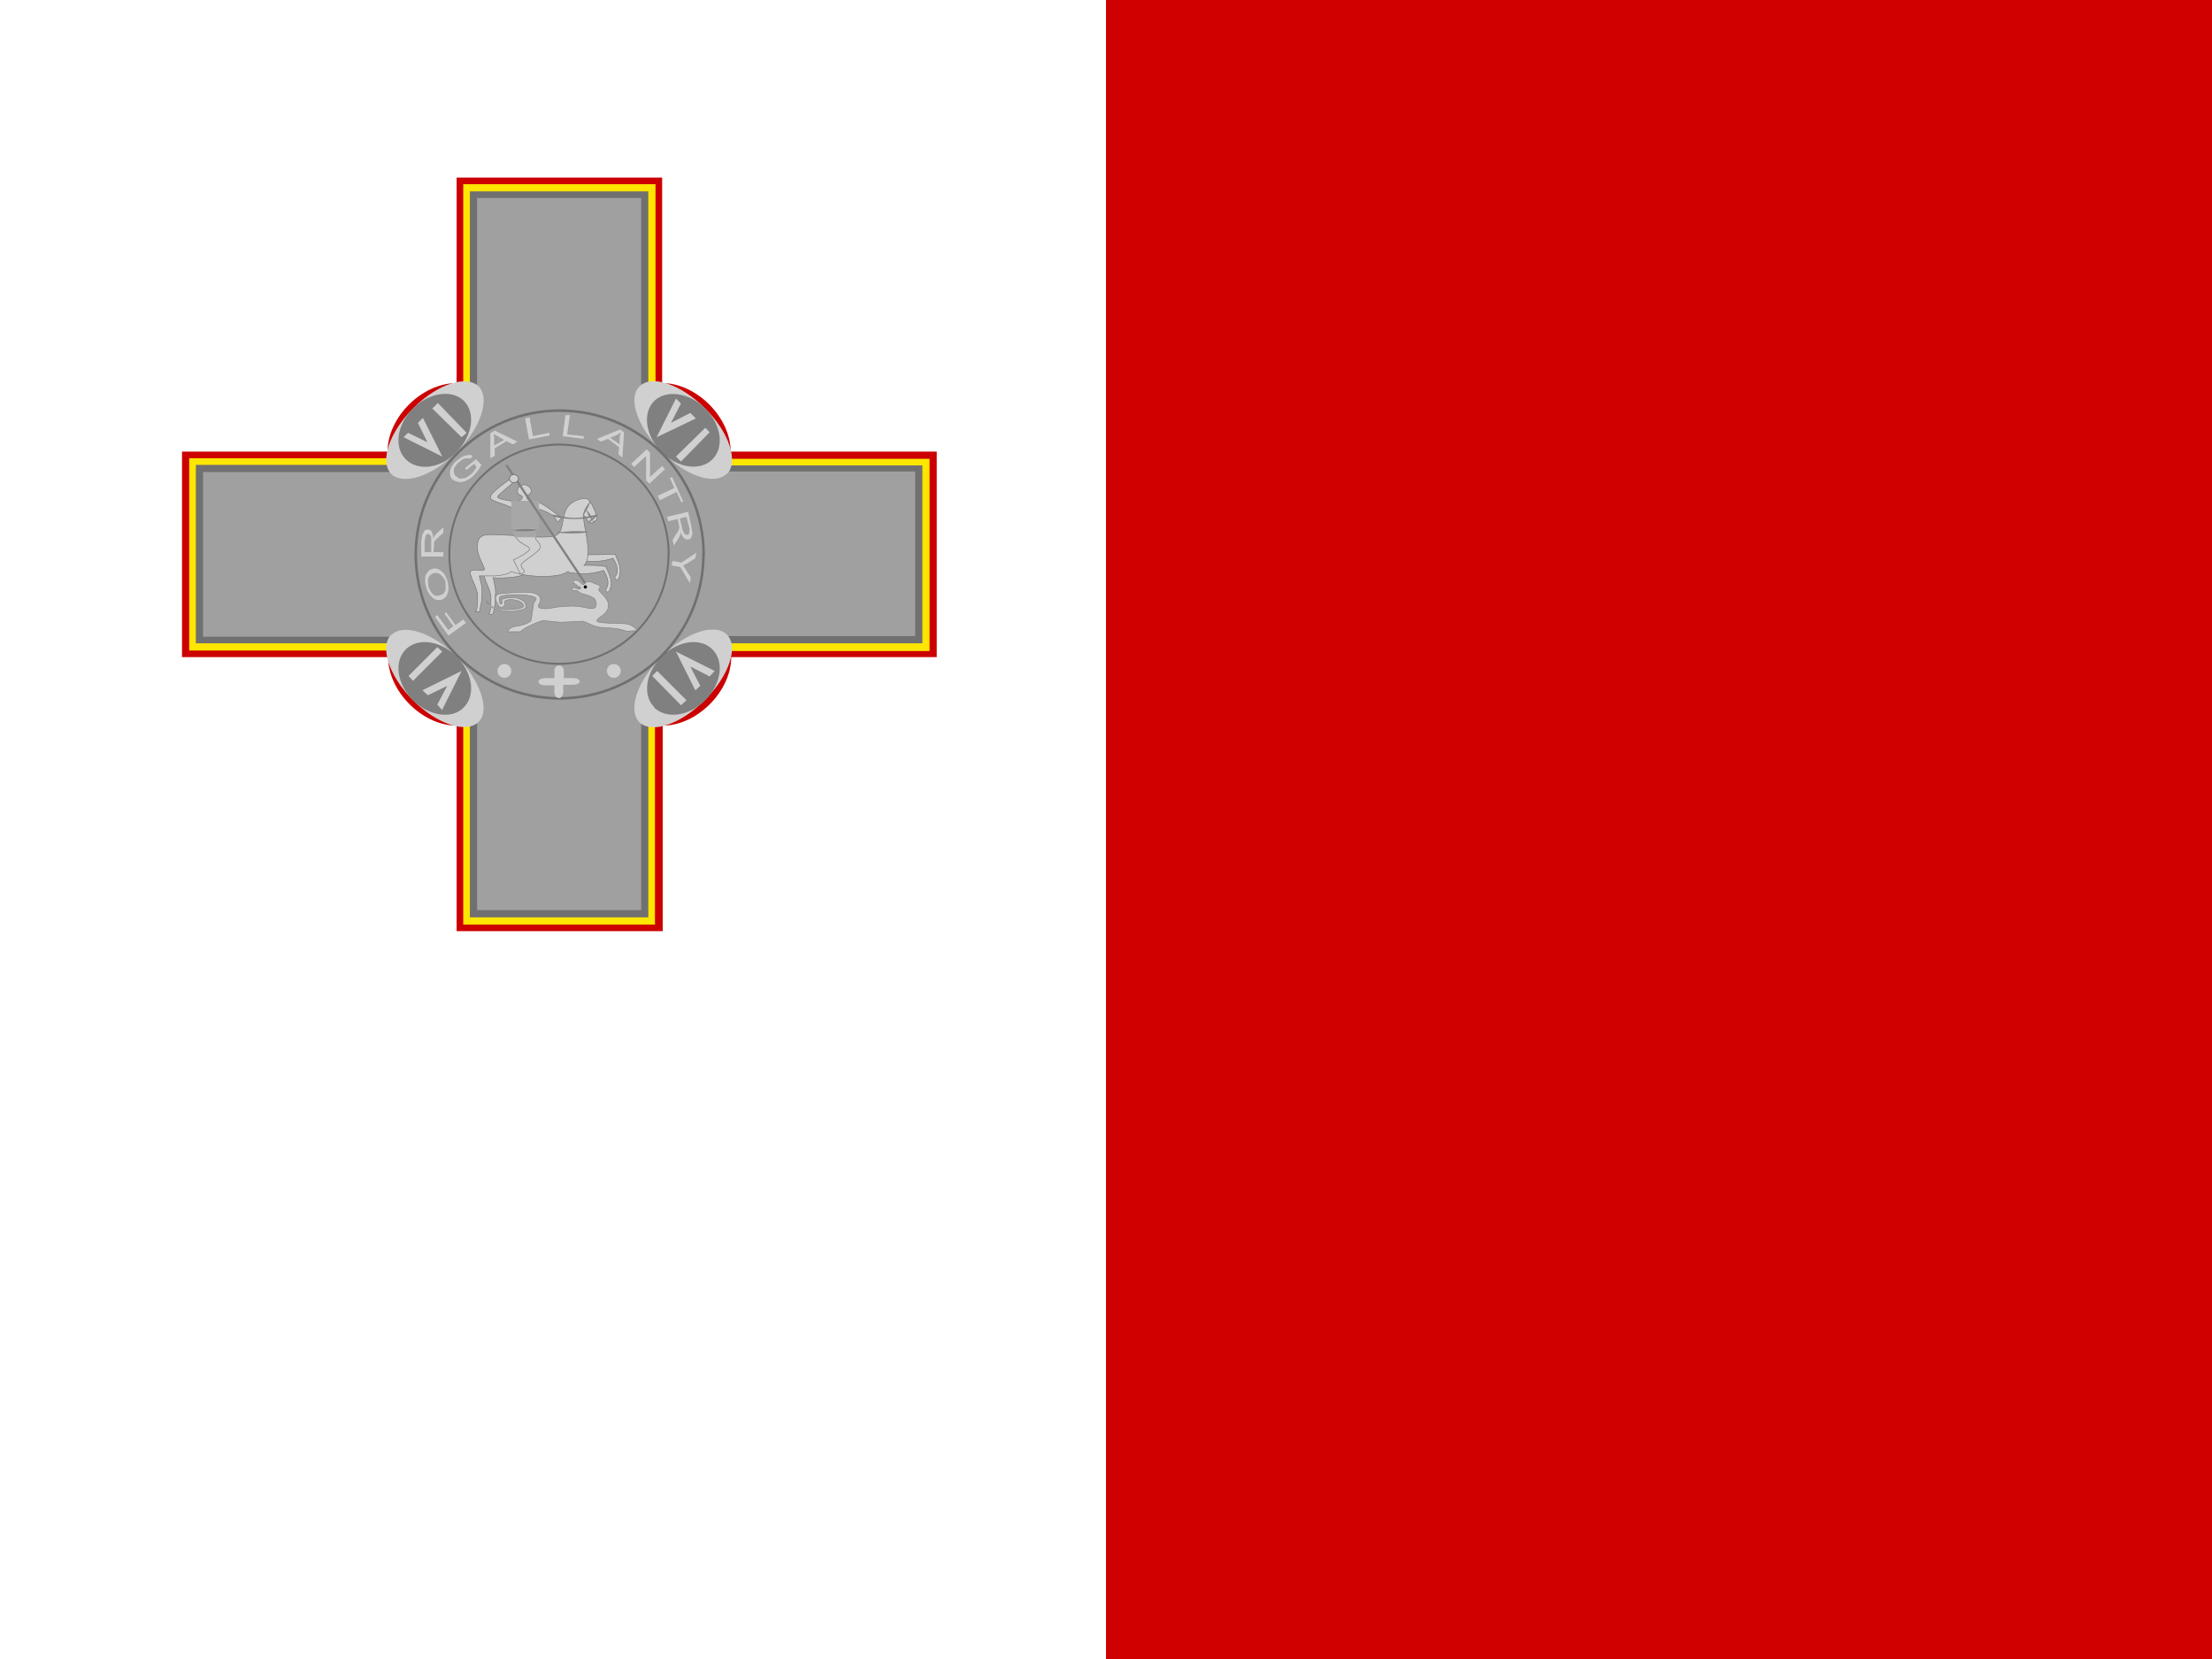
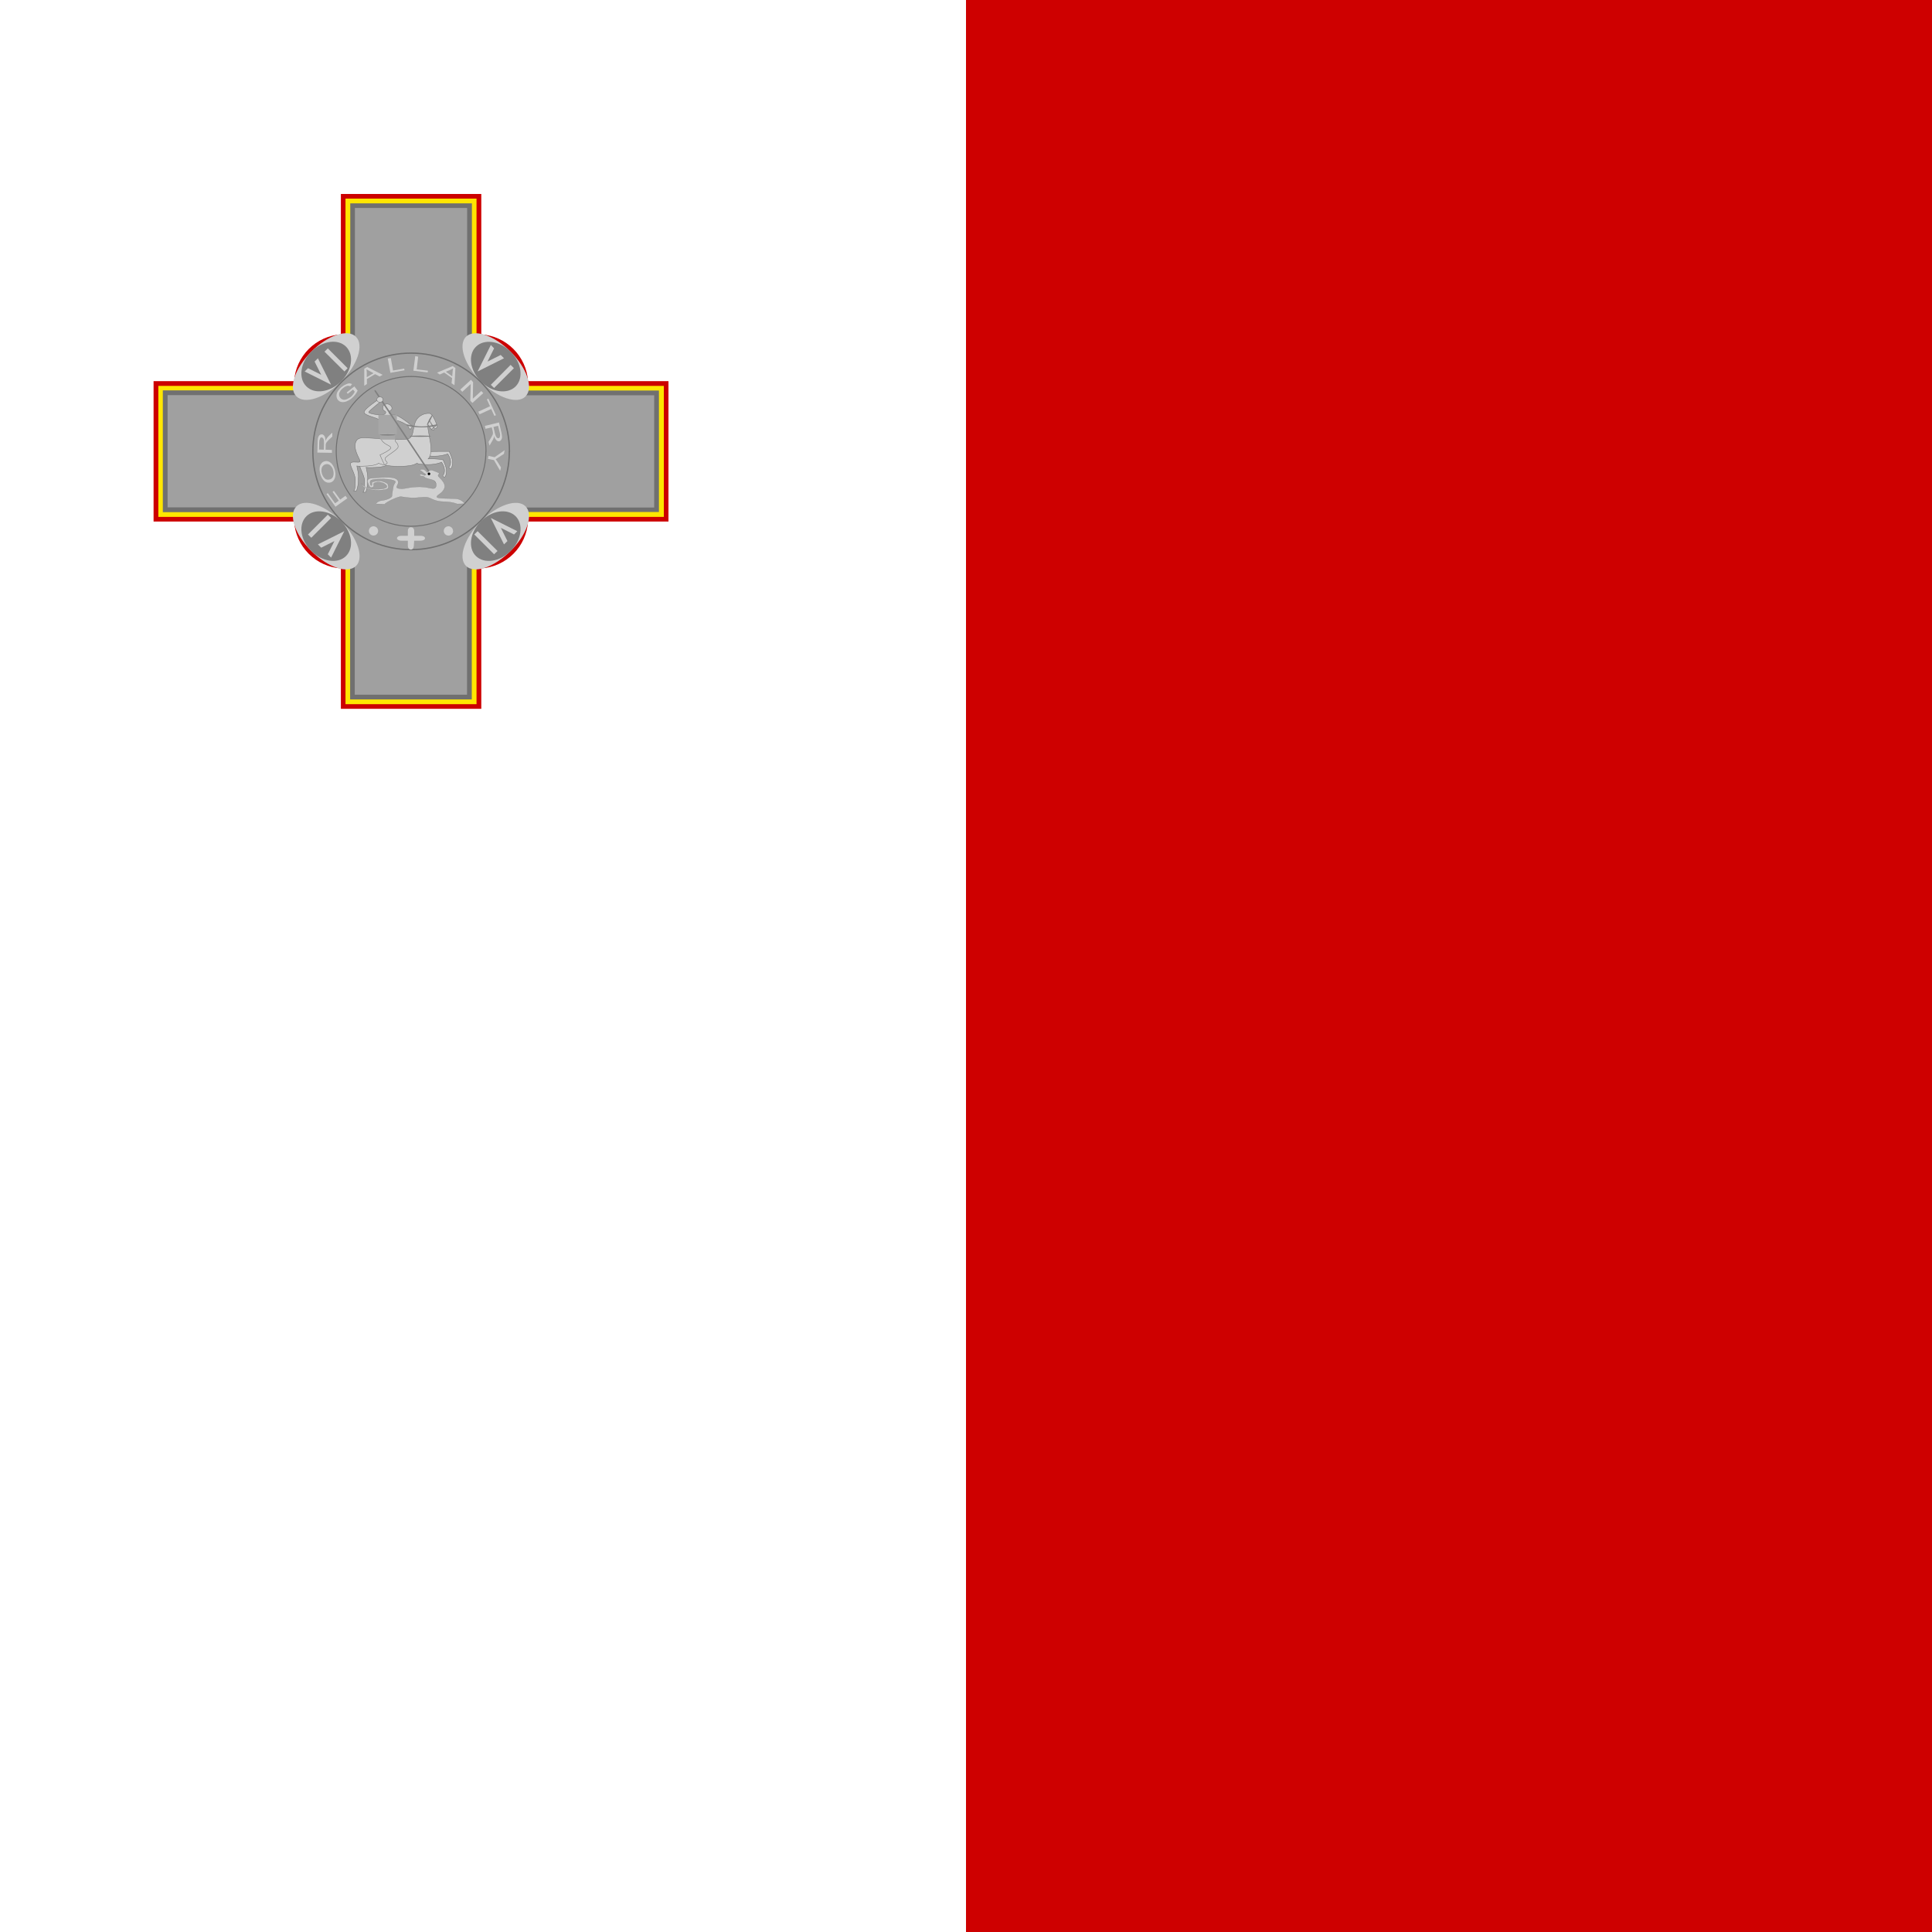
- <svg xmlns="http://www.w3.org/2000/svg" id="flag-icons-mt" viewBox="0 0 640 480">
-   <g fill-rule="evenodd" stroke-width="1pt">
-     <path fill="#ce0000" d="M320 0h320v480H320z" />
-     <path fill="#fff" d="M0 0h320v480H0z" />
-   </g>
-   <g transform="translate(-12.4 -30.8) scale(1.5986)">
-     <path fill="#f1eeee" fill-rule="evenodd" d="M104.8 108c0 .9-.9 1.5-2 1.5-1.2 0-2-.6-2-1.4 0-.8.8-1.5 2-1.5 1.1 0 2 .7 2 1.5z" />
-     <path fill="#c00" fill-rule="evenodd" d="M40.7 101v37.2H78c0 6.2 6.2 12.4 12.4 12.4v37.2h37.3v-37.2c6.2 0 12.4-6.2 12.4-12.4h37.2V101H140c0-6.2-6.2-12.4-12.4-12.4V51.4H90.4v37.2c-6.3 0-12.5 6.2-12.5 12.4H40.7z" />
-     <path fill="#ffe600" fill-rule="evenodd" d="M42 102.2V137h37.2c0 6.2 6.2 12.4 12.4 12.4v37.2h34.7v-37.1c6.2 0 12.4-6.2 12.4-12.4H176v-34.8h-37.2c0-6.2-6.2-12.4-12.4-12.4V52.6H91.6v37.2c-6.2 0-12.4 6.2-12.4 12.4H42z" />
-     <path fill="#707070" fill-rule="evenodd" d="M43.2 103.5v32.2h37.2c0 6.2 6.2 12.4 12.4 12.4v37.2h32.3v-37.2c6.2 0 12.4-6.2 12.4-12.4h37.2v-32.2h-37.2c0-6.2-6.2-12.4-12.4-12.4V53.9H92.8V91c-6.2 0-12.4 6.2-12.4 12.4H43.2z" />
-     <path fill="#a0a0a0" fill-rule="evenodd" d="M44.5 104.7v29.8h37.2c0 6.2 6.2 12.4 12.4 12.4V184h29.7v-37.2c6.2 0 12.4-6.2 12.4-12.4h37.2v-29.8h-37.2c0-6.2-6.2-12.4-12.4-12.4V55.1H94.1v37.2c-6.2 0-12.4 6.2-12.4 12.4H44.4z" />
-     <g fill-rule="evenodd">
-       <path fill="#d0d0d0" d="M94.4 89.2c2.1 2.2.4 7.5-4 11.9s-9.6 6-11.8 4c-2.2-2.3-.4-7.6 4-12s9.6-6 11.8-3.9z" />
-       <path fill="gray" d="M91.7 91.8c2.2 2.2 1.6 6.3-1.3 9.3s-7 3.5-9.2 1.3c-2.2-2.2-1.6-6.3 1.3-9.2s7-3.5 9.2-1.4z" />
-       <path fill="#d0d0d0" d="m80.8 98.4.8-.8 3.5 1.7-1.7-3.5.9-.9 3.5 7-7-3.5zm5.2-5.2 1-1 5.2 5.4-.9.8z" />
-     </g>
-     <g fill-rule="evenodd">
-       <path fill="#d0d0d0" d="M139.3 105c-2.2 2.2-7.5.4-11.8-4s-6.2-9.6-4-11.8c2.2-2.2 7.5-.4 11.9 4s6 9.6 4 11.8z" />
-       <path fill="gray" d="M136.7 102.4c-2.2 2.2-6.3 1.6-9.2-1.3s-3.5-7-1.4-9.2c2.2-2.2 6.4-1.6 9.3 1.3s3.5 7 1.3 9.2z" />
-       <path fill="#d0d0d0" d="m130.1 91.4.9.9-1.8 3.5 3.5-1.8 1 1-7.1 3.4 3.5-7zm5.3 5.3.8.8-5.2 5.3-.9-.9z" />
-     </g>
-     <g fill-rule="evenodd">
-       <path fill="#d0d0d0" d="M123.5 150c-2.2-2.2-.4-7.5 4-11.9s9.6-6.1 11.8-4c2.2 2.2.4 7.5-4 11.9s-9.6 6.1-11.8 4z" />
-       <path fill="gray" d="M126.2 147.3c-2.2-2.2-1.6-6.3 1.3-9.2s7-3.5 9.2-1.3c2.2 2.2 1.6 6.3-1.3 9.2s-7 3.5-9.3 1.3z" />
-       <path fill="#d0d0d0" d="m137.1 140.7-.9 1-3.5-1.8 1.8 3.5-.9.8-3.5-7 7 3.5zM132 146l-1 .9-5.2-5.3.9-.9z" />
-     </g>
-     <g fill-rule="evenodd">
-       <path fill="#d0d0d0" d="M78.6 134.2c2.2-2.2 7.5-.4 11.8 3.9s6.1 9.7 4 11.8c-2.2 2.2-7.5.5-11.9-3.9s-6-9.7-4-11.8z" />
-       <path fill="gray" d="M81.2 136.8c2.2-2.2 6.3-1.6 9.2 1.3s3.5 7 1.3 9.2c-2.1 2.2-6.3 1.6-9.2-1.3s-3.5-7-1.3-9.2z" />
-       <path fill="#d0d0d0" d="m87.8 147.8-.9-1 1.8-3.4-3.5 1.7-1-.9 7.1-3.5-3.5 7zm-5.3-5.3-.8-.9 5.2-5.2.9.8z" />
-     </g>
-     <path fill="none" stroke="#707070" stroke-width="1pt" d="M269.3 414.6c0 41-34.1 74.4-76.2 74.4S117 455.7 117 414.6s34.1-74.4 76.2-74.4 76.2 33.3 76.2 74.4z" transform="matrix(.34191 0 0 .35003 43 -25.5)" />
-     <path fill="none" stroke="#707070" stroke-width="1pt" d="M269.3 414.6c0 41-34.1 74.4-76.2 74.4S117 455.7 117 414.6s34.1-74.4 76.2-74.4 76.2 33.3 76.2 74.4z" transform="matrix(.2605 0 0 .26669 58.6 9)" />
-     <path fill="#d0d0d0" fill-rule="evenodd" d="M100.3 140.7a1.2 1.2 0 1 1-2.5 0 1.2 1.2 0 0 1 2.5 0zm19.8 0a1.2 1.2 0 1 1-2.5 0 1.2 1.2 0 0 1 2.5 0zm-12 0v1.3h-1.6c-1.7 0-1.7 1.3 0 1.3h1.6v1.2c0 1.4 1.5 1.5 1.6.1v-1.4h1.7c1.7 0 1.7-1.2 0-1.2h-1.6v-1.3c0-1.3-1.7-1.3-1.7 0z" />
-     <path fill="#d0d0d0" fill-rule="evenodd" stroke="#707070" stroke-width=".1" d="M102.8 122.3v.8s-.4.5-2.9.7c-2.5.2-2.9 0-2.9 0 .1.7.6 1.9.4 3.3.1 1.7-.4 3.2-.4 3.2 0 .1-.3.2-.8.1.4-.4.4-1.4.4-3 0-1.4-1.5-3.7-1.2-4.3.3-.6 7.4-.8 7.4-.8zm9.8-2.6 6.5-.1s1 2 .9 3c0 1-.4 2-.8 1.5-.5-.5.2-.4.3-1.5 0-1.2-.8-2.3-.8-2.3s-1.8.7-4.4.6c-2.6-.2-1.4-1.2-1.7-1.2z" />
-     <path fill="#d0d0d0" fill-rule="evenodd" stroke="#707070" stroke-width=".1" d="M113.4 121.6c2.4-.1 4 .2 4 .2s1 2 1 3c-.1 1-.4 2-.9 1.5-.4-.4.2-.3.3-1.5 0-1.1-.8-2.3-.8-2.3s-1.7.7-4.3.6c-2.6-.2-1.8-.3-2.1-.4-.3 0-.4.8-4.3.9-4 0-6-.9-6-.9s-.4.6-2.8.8h-3c.1.6.6 1.8.5 3.3 0 1.6-.5 3.2-.5 3.2h-.7c.4-.3.3-1.4.4-2.9 0-1.5-1.6-3.7-1.3-4.4.4-.6 2.2 0 2.5-.3.3-.4-1.6-2.7-1.2-4.8.3-2.1 2.4-1.5 4.9-1.5 2.5.1 8 .8 9.4 0 1.4-.7.8-3.4 2-5.1a4.1 4.1 0 0 1 3.3-1.5c.9 0 2 3 2 3.7l-.3.4h-.4v.3c-1 .1-1.1-.8-1.7-1.4-.2 1 .8 4.4.8 6.6 0 1.8-.7 2.6-.8 2.5z" />
-     <path fill="#d0d0d0" fill-rule="evenodd" stroke="#707070" stroke-width=".1" d="M105.5 118.4c0 .7-3.1 2.4-3.4 3-.2.7.8 1 .5 1.4-.3.4-.6.2-.7.3l-1.2-2.5s3-1.4 2.9-2c-.1-.6-2.2-1-2.6-2.4s-.2-4.3-.5-4.9c-.3-.6-4-1.2-4-2 0-1 3.8-3.4 4.2-3.8.4-.4.8.4.4.7-.4.4-3.3 2.7-3.3 3 0 .4 2.4.8 3.2.8.9 0 1.3-.4 1.3-.8 0-.3-.9-.3-.9-1s.5-1.2 1.3-1.2c.4 0 1.2.5 1.2 1.1s-.7.7-.8 1.1c-.1.5.8.8 1.6.8s3.6 2.1 4 2.5c.5.3.9.3.5.7-.4.4-.2.8-.6.4a1.5 1.5 0 0 1-.4-.7c0-.3-3-1.8-3.5-1.5-.4.4 0 4.8 0 5.2 0 .7.9.7.8 1.8z" />
-     <path fill="#a7a7a7" fill-rule="evenodd" d="M100.3 109.9h5v5.1h-5z" />
-     <rect width="30.6" height=".4" x="138.6" y="-25.7" fill="gray" fill-rule="evenodd" rx=".5" ry=".2" transform="matrix(.55442 .83223 -.88237 .47055 0 0)" />
-     <path fill="#d0d0d0" fill-rule="evenodd" stroke="#707070" stroke-width="1pt" d="M180.7 42.5a7 7 0 1 1-14.2 0 7 7 0 0 1 14.2 0z" transform="matrix(.11563 0 0 .10345 80.7 101.5)" />
-     <path fill="gray" fill-rule="evenodd" d="M115.9 112.5c0 .3-2 .7-4.1.7-2.2 0-4.1-.4-4.1-.7 0-.3 1.9.5 4 .5 2.3 0 4.2-.8 4.2-.5z" />
-     <path fill="#a7a7a7" fill-rule="evenodd" d="M100.7 115h4.1v1.5h-4z" />
-     <path fill="gray" fill-rule="evenodd" d="M114 111.4c-.4.8-.7 1.3-.8 1.2 0 0 .2-.8.6-1.5l.8-1.2c.1.1-.2.8-.6 1.5zm1 2-.8.5a3.2 3.2 0 0 1 .8-.9c.5-.4.9-.6.9-.5l-.8.8z" />
-     <path fill="gray" fill-rule="evenodd" d="m114.6 112.4.5 1.2-.8-1-.5-1.2.8 1zm-.4 3.2s-1.2.2-2.8.2-2.9-.1-2.9-.2l2.9-.2c1.6 0 2.8 0 2.8.2zm-9.4-.4c0 .1-.9.2-2 .2-1.2 0-2 0-2-.2 0 0 .8-.2 2-.2 1.1 0 2 .1 2 .2z" />
-     <path fill="#d0d0d0" fill-rule="evenodd" stroke="gray" stroke-width=".1" d="M95.8 128s.7 1.6 3.6 1.6c2.8 0 3.8-.5 2.7-1.3s-3.4-.6-3 .1c.2.8-.9 1-1.1.5-.3-.5-1.3-2.1.5-2.2 1.9-.1 5.8-.7 6.8.4s-1.1 2 .5 2.3c1.5.2 1.8-.3 4.5-.4 2.7-.2 3.8.5 4.7.4 1 0 .8-1.7 0-2-.7-.5-2.1-.6-2.5-1-.3-.5-1.3 0-1.2-.6 0-.5 1.4.3 1.4.1l.2-.2h-.3l.1-.2-.2.1.1-.2s-.3.2-.3 0h-.2c.2-.2.1-.2 0-.3h-.3v-.3c-.2 0-.2 0-.3.2v-.5c0-.1.2-.2.5-.2.7 0 1 .8 1.3.8.2 0 .5-.8 1.4-.5l1.5.6c.5.3-.3.6 0 1s2.1 1.7 1.6 3.2c-.5 1.4-2 1.6-2 2.2-.2.6 4.3.4 5.4.6a3 3 0 0 1 1.9 1.2l-2 .1s-1-.5-3.5-.6c-2.5 0-3.4-1-4.4-1.2l-4 .2-3-.3c-.6-.1-4.2 1.6-4.2 2h-2.4s.3-.9 1.7-1c1.3-.2 2.7-.8 2.6-1.2l.4-2.6c0-.6.6-1 .5-1.2-.1-.4-1.7-.7-3.2-.7-1.5 0-3.1.1-3.4.4-.2.4 0 1.5.3 1.3.3 0-.1-.8.2-.9a6.8 6.8 0 0 1 2-.3c.8 0 2.1.7 2.1 1 0 .1.4.8-.2 1.1a8.2 8.2 0 0 1-3.1.4 7.5 7.5 0 0 1-3-.8c-.4-.3-.7-1-.7-1.1z" />
-     <path fill-rule="evenodd" d="M114 125.5a.3.3 0 1 1-.6 0 .3.3 0 0 1 .6 0z" />
-     <path fill="#d0d0d0" d="m129.5 120.8 1.6.3 2.7-1.8-.2 1-1.4.9-.8.4.5.8.9 1.4-.2 1-1.7-2.9-1.6-.3.2-.8zm-2.7-11.8 3-1.4-.8-1.8.4-.2 2 4.4-.3.2-.9-1.9-3 1.5-.4-.8zm-4.8-5.8 2.8-2.6.6.6v4.4l2.2-2 .5.6-2.8 2.6-.6-.6v-4.4l-2.2 2-.5-.6zm-12.4-5 .5-3.8h.8l-.5 3.5 3 .3v.5l-3.8-.5zm-6.1.6-.7-3.8.8-.2.6 3.4 3-.6v.5l-3.7.7zm-11.3 5.5-.3-.3 2-1.6 1 1a5.7 5.7 0 0 1-.8 1.2 5.7 5.7 0 0 1-.9 1 5.2 5.2 0 0 1-1.4.8c-.5.1-1 .2-1.3 0a1.6 1.6 0 0 1-1-.5 1.7 1.7 0 0 1-.3-1c0-.4.1-.9.4-1.3.2-.4.6-.8 1-1.1a4.8 4.8 0 0 1 1.1-.7l.9-.2c.2 0 .5 0 .7.2l-.4.5a1.3 1.3 0 0 0-.6-.1l-.6.1a3.2 3.2 0 0 0-.7.5c-.3.2-.6.4-.7.7a2 2 0 0 0-.4.6v.5c0 .3.1.6.3.8l.7.5 1-.1a4.1 4.1 0 0 0 2.1-2l-.4-.6-1.4 1.1zm-.1 27.7-3.2 2.3-2.4-3.4.4-.3 2 2.7.9-.7-1.6-2.3.3-.2 1.7 2.3 1.4-1 .5.6zm-4.7-5c.5-.1.8-.4 1-.9v-1.5a2.6 2.6 0 0 0-.9-1.3c-.3-.3-.8-.4-1.2-.3a1.4 1.4 0 0 0-.8.5c-.1.2-.3.5-.3.8l.1 1.1c.2.6.4 1 .8 1.4.3.3.8.4 1.3.2zm.3.8a1.7 1.7 0 0 1-1.7-.4 3.7 3.7 0 0 1-1.1-1.8c-.2-.6-.2-1-.2-1.6s.2-.8.4-1.1a1.6 1.6 0 0 1 1-.7 1.6 1.6 0 0 1 1 .1c.4.2.7.4 1 .8a4.5 4.5 0 0 1 .8 3 2.3 2.3 0 0 1-.4 1.1c-.2.3-.5.5-.8.6zm.3-7.8h-4v-2.8l.2-1.2.4-.7a.8.8 0 0 1 .6-.2c.3 0 .5.1.7.4.1.3.3.7.3 1.3a2.5 2.5 0 0 1 .7-1.1l1.1-1v1l-.8.7-.6.6a1.7 1.7 0 0 0-.3.4 1.6 1.6 0 0 0 0 .4v.4l-.1 1H88v.8zm-2.2-.9v-1.7a4 4 0 0 0 0-.9 1 1 0 0 0-.2-.4.5.5 0 0 0-.3-.2c-.2 0-.4.1-.5.3l-.2 1v2h1.3zm10.7-16.9v-4.5l.8-.5 4.1 2-.8.5-1.2-.6-2.1 1.3v1.4l-.8.4zm.7-2.3 1.8-1-1-.6a8.3 8.3 0 0 1-.9-.5l.1.8v1.3zm18.6-1.2L120 97l.7.5-.3 4.6-.7-.6.1-1.3-2-1.5-1.3.5-.7-.5zm2.4-.2 1.7 1.2v-1.2a8.4 8.4 0 0 1 .2-1 3.7 3.7 0 0 1-.7.5l-1.2.5zm10.3 14.3 3.8-.9.6 2.7.2 1.2-.2.7a.8.8 0 0 1-.5.4c-.3 0-.6 0-.8-.2a2.8 2.8 0 0 1-.7-1.2 2.5 2.5 0 0 1 0 .5l-.4.8-.8 1.2-.2-1 .6-1 .4-.6a1.6 1.6 0 0 0 .2-.8 3.7 3.7 0 0 0-.1-.5l-.2-.9-1.7.4-.2-.8zm2.3.3.4 1.7c0 .3.2.6.3.8 0 .2.2.3.3.4l.4.1c.1 0 .3-.2.3-.4a2.1 2.1 0 0 0 0-1l-.5-1.9-1.2.3z" />
-   </g>
+ <svg xmlns="http://www.w3.org/2000/svg" width="512" height="512" viewBox="0 0 512 512" fill="none">
+   <path fill-rule="evenodd" clip-rule="evenodd" d="M256 0H512V512H256V0Z" fill="#CE0000" />
+   <path fill-rule="evenodd" clip-rule="evenodd" d="M0 0H256V512H0V0Z" fill="white" />
+   <path fill-rule="evenodd" clip-rule="evenodd" d="M104.793 108.107C104.793 108.912 103.883 109.577 102.763 109.577C101.607 109.577 100.697 108.877 100.697 108.107C100.697 107.302 101.607 106.637 102.728 106.637C103.848 106.637 104.828 107.302 104.828 108.107H104.793Z" fill="#F1EEEE" />
+   <path fill-rule="evenodd" clip-rule="evenodd" d="M40.699 101.002V138.21H77.945C78.157 141.43 79.53 144.463 81.809 146.748C84.087 149.033 87.117 150.414 90.336 150.636V187.844H127.547V150.636C130.766 150.414 133.796 149.033 136.074 146.748C138.353 144.463 139.726 141.43 139.938 138.21H177.149V101.002H139.938C139.718 97.788 138.341 94.763 136.063 92.485C133.786 90.208 130.76 88.831 127.547 88.611V51.402H90.336V88.611C87.123 88.831 84.097 90.208 81.82 92.485C79.542 94.763 78.165 97.788 77.945 101.002H40.699Z" fill="#CC0000" />
+   <path fill-rule="evenodd" clip-rule="evenodd" d="M41.959 102.261V136.984H79.169C79.39 140.198 80.766 143.223 83.044 145.501C85.322 147.778 88.347 149.155 91.561 149.375V186.618H126.286V149.375C129.506 149.163 132.54 147.79 134.825 145.511C137.11 143.233 138.491 140.203 138.713 136.984H175.923V102.261H138.713C138.499 99.036 137.121 95.998 134.836 93.712C132.55 91.426 129.512 90.049 126.286 89.835V52.627H91.561V89.835C88.348 90.065 85.327 91.45 83.055 93.734C80.784 96.018 79.416 99.047 79.204 102.261H41.959Z" fill="#FFE600" />
+   <path fill-rule="evenodd" clip-rule="evenodd" d="M43.15 103.486V135.724H80.361C80.574 138.949 81.952 141.987 84.238 144.273C86.524 146.559 89.562 147.936 92.787 148.15V185.358H125.027V148.115C128.246 147.893 131.276 146.512 133.555 144.227C135.833 141.942 137.206 138.909 137.419 135.689H174.629V103.486H137.419C137.207 100.272 135.839 97.243 133.568 94.959C131.297 92.675 128.275 91.29 125.062 91.06V53.887H92.823V91.06C89.603 91.272 86.569 92.645 84.284 94.924C81.999 97.202 80.617 100.232 80.396 103.451H43.15V103.486Z" fill="#707070" />
+   <path fill-rule="evenodd" clip-rule="evenodd" d="M44.41 104.713V134.465H81.621C81.833 137.685 83.206 140.718 85.484 143.003C87.763 145.288 90.793 146.669 94.012 146.891V184.099H123.766V146.891C126.986 146.679 130.02 145.306 132.305 143.027C134.59 140.749 135.972 137.719 136.193 134.5H173.369V104.748H136.193C135.981 101.528 134.608 98.494 132.329 96.209C130.051 93.924 127.021 92.543 123.801 92.322V55.113H94.047V92.322C90.827 92.534 87.794 93.907 85.509 96.185C83.224 98.464 81.842 101.493 81.621 104.713H44.41Z" fill="#A0A0A0" />
+   <path fill-rule="evenodd" clip-rule="evenodd" d="M94.327 89.241C96.532 91.446 94.747 96.732 90.406 101.107C86.066 105.482 80.745 107.233 78.54 105.027C76.369 102.857 78.154 97.572 82.495 93.196C86.836 88.821 92.156 87.071 94.327 89.241V89.241Z" fill="#D0D0D0" />
+   <path fill-rule="evenodd" clip-rule="evenodd" d="M91.701 91.867C93.906 94.072 93.311 98.167 90.406 101.073C87.5 103.978 83.37 104.573 81.199 102.403C78.994 100.233 79.589 96.102 82.495 93.197C85.4 90.292 89.531 89.697 91.701 91.867V91.867Z" fill="#808080" />
+   <path fill-rule="evenodd" clip-rule="evenodd" d="M80.744 98.448L81.619 97.573L85.12 99.323L83.37 95.823L84.245 94.948L87.745 101.948L80.744 98.448ZM85.995 93.197L86.87 92.322L92.121 97.573L91.281 98.448L85.995 93.197Z" fill="#D0D0D0" />
+   <path fill-rule="evenodd" clip-rule="evenodd" d="M139.274 105.062C137.104 107.232 131.783 105.447 127.442 101.107C123.102 96.766 121.317 91.446 123.487 89.241C125.692 87.07 130.978 88.856 135.319 93.196C139.659 97.536 141.444 102.857 139.274 105.027V105.062Z" fill="#D0D0D0" />
+   <path fill-rule="evenodd" clip-rule="evenodd" d="M136.65 102.402C134.479 104.572 130.349 104.012 127.443 101.107C124.538 98.202 123.943 94.071 126.113 91.901C128.283 89.731 132.414 90.291 135.319 93.196C138.225 96.101 138.82 100.197 136.65 102.402Z" fill="#808080" />
+   <path fill-rule="evenodd" clip-rule="evenodd" d="M130.067 91.41L130.942 92.32L129.192 95.82L132.692 94.07L133.567 94.945L126.566 98.446L130.067 91.445V91.41ZM135.318 96.696L136.193 97.571L130.942 102.821L130.067 101.981L135.318 96.696Z" fill="#D0D0D0" />
+   <path fill-rule="evenodd" clip-rule="evenodd" d="M123.487 149.97C121.317 147.8 123.102 142.48 127.442 138.139C131.783 133.799 137.104 132.014 139.274 134.184C141.444 136.354 139.694 141.675 135.319 146.015C130.943 150.355 125.692 152.141 123.487 149.97Z" fill="#D0D0D0" />
+   <path fill-rule="evenodd" clip-rule="evenodd" d="M126.113 147.346C123.943 145.176 124.538 141.046 127.443 138.14C130.349 135.235 134.444 134.64 136.65 136.81C138.82 139.015 138.225 143.111 135.319 146.016C132.414 148.921 128.318 149.516 126.113 147.346Z" fill="#808080" />
+   <path fill-rule="evenodd" clip-rule="evenodd" d="M137.103 140.764L136.228 141.639L132.727 139.889L134.478 143.389L133.568 144.264L130.067 137.264L137.068 140.764H137.103ZM131.852 146.014L130.942 146.889L125.691 141.639L126.567 140.764L131.852 146.014Z" fill="#D0D0D0" />
+   <path fill-rule="evenodd" clip-rule="evenodd" d="M78.574 134.184C80.745 132.014 86.03 133.764 90.406 138.14C94.782 142.515 96.532 147.801 94.362 149.971C92.156 152.141 86.871 150.391 82.495 146.015C78.119 141.64 76.369 136.355 78.574 134.184Z" fill="#D0D0D0" />
+   <path fill-rule="evenodd" clip-rule="evenodd" d="M81.199 136.81C83.37 134.64 87.5 135.235 90.406 138.14C93.311 141.046 93.906 145.141 91.701 147.346C89.531 149.516 85.4 148.921 82.495 146.016C79.589 143.111 78.994 139.015 81.199 136.81V136.81Z" fill="#808080" />
+   <path fill-rule="evenodd" clip-rule="evenodd" d="M87.745 147.767L86.87 146.892L88.62 143.391L85.12 145.141L84.245 144.266L91.246 140.766L87.745 147.767ZM82.494 142.516L81.619 141.641L86.87 136.391L87.745 137.266L82.494 142.516Z" fill="#D0D0D0" />
+   <path d="M134.981 119.622C134.981 133.974 123.322 145.665 108.927 145.665C94.533 145.665 82.908 134.009 82.908 119.622C82.908 105.236 94.567 93.58 108.962 93.58C123.356 93.58 135.015 105.236 135.015 119.622H134.981Z" stroke="#707070" stroke-width="0.346" />
+   <path d="M128.776 119.617C128.776 130.551 119.893 139.459 108.926 139.459C97.959 139.459 89.102 130.578 89.102 119.617C89.102 108.656 97.985 99.775 108.952 99.775C119.919 99.775 128.802 108.656 128.802 119.617H128.776Z" stroke="#707070" stroke-width="0.264" />
+   <path fill-rule="evenodd" clip-rule="evenodd" d="M100.208 140.696C100.208 141.021 100.079 141.332 99.849 141.562C99.62 141.792 99.308 141.921 98.983 141.921C98.658 141.921 98.346 141.792 98.117 141.562C97.887 141.332 97.758 141.021 97.758 140.696C97.758 140.371 97.887 140.059 98.117 139.83C98.346 139.6 98.658 139.471 98.983 139.471C99.308 139.471 99.62 139.6 99.849 139.83C100.079 140.059 100.208 140.371 100.208 140.696ZM120.091 140.696C120.091 141.025 119.96 141.341 119.727 141.574C119.494 141.808 119.178 141.938 118.848 141.938C118.519 141.938 118.203 141.808 117.97 141.574C117.737 141.341 117.606 141.025 117.606 140.696C117.606 140.371 117.735 140.059 117.964 139.83C118.194 139.6 118.506 139.471 118.831 139.471C119.156 139.471 119.467 139.6 119.697 139.83C119.927 140.059 120.056 140.371 120.056 140.696H120.091ZM108.084 140.696V141.991H106.439C104.794 141.991 104.794 143.286 106.439 143.286H108.084V144.581C108.084 145.911 109.554 146.086 109.66 144.686L109.765 143.286H111.41C113.055 143.286 113.055 141.991 111.41 141.991H109.765V140.696C109.765 139.401 108.084 139.401 108.084 140.696Z" fill="#D0D0D0" />
+   <path fill-rule="evenodd" clip-rule="evenodd" d="M102.759 122.381V123.105C102.759 123.105 102.377 123.674 99.891 123.85C97.405 124.026 97.024 123.85 97.024 123.85C97.093 124.481 97.567 125.702 97.428 127.15C97.532 128.826 96.966 130.357 96.966 130.357C97.024 130.44 96.735 130.492 96.203 130.44C96.619 130.078 96.561 129.012 96.619 127.512C96.665 126.002 95.046 123.736 95.382 123.115C95.717 122.495 102.759 122.381 102.759 122.381V122.381Z" fill="#D0D0D0" stroke="#707070" stroke-width="0.109" />
+   <path fill-rule="evenodd" clip-rule="evenodd" d="M112.568 119.718C114.985 119.604 119.032 119.625 119.032 119.625C119.032 119.625 119.991 121.538 119.945 122.594C119.899 123.649 119.575 124.559 119.136 124.104C118.696 123.649 119.332 123.742 119.413 122.594C119.494 121.456 118.65 120.276 118.65 120.276C118.65 120.276 116.916 121.032 114.314 120.876C111.712 120.721 112.869 119.759 112.58 119.718H112.568Z" fill="#D0D0D0" stroke="#707070" stroke-width="0.109" />
+   <path fill-rule="evenodd" clip-rule="evenodd" d="M113.414 121.612C115.831 121.488 117.415 121.861 117.415 121.861C117.415 121.861 118.363 123.774 118.329 124.83C118.294 125.885 117.959 126.795 117.508 126.34C117.057 125.885 117.716 125.978 117.797 124.83C117.878 123.692 117.022 122.502 117.022 122.502C117.022 122.502 115.288 123.257 112.697 123.112C110.096 122.957 110.836 122.802 110.547 122.761C110.258 122.719 110.177 123.485 106.245 123.588C102.314 123.692 100.302 122.761 100.302 122.761C100.302 122.761 99.909 123.319 97.434 123.485C94.96 123.65 94.567 123.485 94.567 123.485C94.625 124.126 95.11 125.347 94.972 126.795C95.064 128.471 94.509 130.002 94.509 130.002C94.567 130.085 94.266 130.137 93.746 130.085C94.151 129.723 94.104 128.658 94.151 127.157C94.197 125.647 92.59 123.371 92.925 122.75C93.26 122.13 95.041 122.709 95.388 122.378C95.723 122.057 93.792 119.76 94.151 117.619C94.521 115.467 96.556 116.067 99.076 116.15C101.586 116.222 107.147 116.874 108.5 116.15C109.841 115.426 109.252 112.736 110.535 111.018C110.894 110.541 111.385 110.154 111.961 109.897C112.536 109.639 113.176 109.52 113.819 109.549C114.628 109.549 115.866 112.488 115.866 113.212L115.461 113.584H115.045V113.946C114.12 114.05 113.981 113.15 113.414 112.488C113.16 113.522 114.224 116.884 114.224 119.078C114.224 120.919 113.461 121.726 113.414 121.592V121.612Z" fill="#D0D0D0" stroke="#707070" stroke-width="0.109" />
+   <path fill-rule="evenodd" clip-rule="evenodd" d="M105.507 118.415C105.554 119.139 102.351 120.784 102.085 121.436C101.819 122.088 102.894 122.439 102.57 122.812C102.235 123.184 101.969 123.039 101.9 123.112C101.83 123.184 100.697 120.567 100.697 120.567C100.697 120.567 103.703 119.222 103.588 118.632C103.472 118.042 101.368 117.701 100.975 116.222C100.593 114.753 100.813 111.908 100.501 111.308C100.188 110.718 96.488 110.149 96.488 109.249C96.488 108.349 100.304 105.887 100.697 105.524C101.102 105.152 101.507 105.887 101.102 106.249C100.697 106.621 97.725 108.887 97.725 109.249C97.725 109.621 100.188 109.983 101.009 109.983C101.819 109.983 102.235 109.621 102.235 109.259C102.235 108.938 101.426 108.887 101.426 108.152C101.426 107.418 101.83 107.056 102.651 107.056C103.056 107.056 103.842 107.521 103.877 108.152C103.912 108.773 103.148 108.835 103.056 109.249C102.963 109.663 103.865 109.983 104.698 109.983C105.507 109.983 108.317 112.115 108.722 112.487C109.126 112.849 109.531 112.849 109.126 113.211C108.722 113.584 108.965 114.018 108.548 113.646C108.201 113.294 108.144 112.921 108.144 112.921C108.109 112.58 105.103 111.08 104.698 111.452C104.282 111.815 104.698 116.211 104.698 116.584C104.698 117.308 105.542 117.308 105.507 118.415Z" fill="#D0D0D0" stroke="#707070" stroke-width="0.109" />
+   <path fill-rule="evenodd" clip-rule="evenodd" d="M100.277 109.928H105.178V115.073H100.277V109.928Z" fill="#A7A7A7" />
+   <path d="M116.19 128.408L99.713 103.676C99.574 103.466 99.385 103.337 99.291 103.387C99.197 103.438 99.234 103.648 99.374 103.857L115.85 128.589C115.989 128.798 116.178 128.927 116.272 128.877C116.366 128.827 116.329 128.617 116.19 128.408Z" fill="#808080" />
+   <path fill-rule="evenodd" clip-rule="evenodd" d="M101.499 105.889C101.499 106.084 101.413 106.27 101.259 106.408C101.105 106.546 100.896 106.623 100.678 106.623C100.461 106.623 100.252 106.546 100.098 106.408C99.944 106.27 99.857 106.084 99.857 105.889C99.857 105.694 99.944 105.507 100.098 105.369C100.252 105.232 100.461 105.154 100.678 105.154C100.896 105.154 101.105 105.232 101.259 105.369C101.413 105.507 101.499 105.694 101.499 105.889V105.889Z" fill="#D0D0D0" stroke="#707070" stroke-width="0.109" />
+   <path fill-rule="evenodd" clip-rule="evenodd" d="M115.855 112.552C115.855 112.902 113.965 113.252 111.76 113.252C109.554 113.252 107.664 112.902 107.664 112.552C107.664 112.272 109.554 113.007 111.76 113.007C113.965 113.007 115.855 112.272 115.855 112.552Z" fill="#808080" />
+   <path fill-rule="evenodd" clip-rule="evenodd" d="M100.697 115.072H104.793V116.507H100.697V115.072Z" fill="#A7A7A7" />
+   <path fill-rule="evenodd" clip-rule="evenodd" d="M113.999 111.433C113.649 112.203 113.229 112.728 113.159 112.623C113.089 112.553 113.369 111.853 113.754 111.118C114.174 110.383 114.559 109.858 114.594 109.928C114.664 110.033 114.419 110.698 113.999 111.433ZM115.049 113.358C114.594 113.778 114.244 114.058 114.209 113.953C114.209 113.883 114.559 113.498 115.014 113.078C115.47 112.693 115.855 112.413 115.855 112.518C115.855 112.588 115.505 112.973 115.049 113.358V113.358Z" fill="#808080" />
+   <path fill-rule="evenodd" clip-rule="evenodd" d="M114.559 112.414C114.874 113.044 115.084 113.569 115.014 113.604C114.979 113.604 114.664 113.149 114.314 112.554C113.964 111.923 113.754 111.433 113.824 111.398C113.894 111.398 114.174 111.853 114.524 112.449L114.559 112.414ZM114.209 115.599C114.209 115.704 112.949 115.774 111.339 115.774C109.729 115.774 108.468 115.704 108.468 115.599C108.468 115.494 109.764 115.424 111.339 115.424C112.949 115.424 114.209 115.494 114.209 115.599ZM104.793 115.249C104.793 115.354 103.883 115.424 102.763 115.424C101.607 115.424 100.697 115.354 100.697 115.249C100.697 115.144 101.607 115.074 102.728 115.074C103.848 115.074 104.828 115.144 104.828 115.249H104.793Z" fill="#808080" />
+   <path fill-rule="evenodd" clip-rule="evenodd" d="M95.797 128.003C95.797 128.003 96.477 129.639 99.35 129.662C102.223 129.685 103.229 129.171 102.057 128.298C100.885 127.425 98.73 127.703 99.01 128.453C99.29 129.203 98.194 129.453 97.936 128.926C97.679 128.398 96.651 126.834 98.504 126.73C100.356 126.625 104.287 126.057 105.27 127.148C106.253 128.239 104.151 129.226 105.739 129.458C107.326 129.685 107.553 129.194 110.275 129.044C112.997 128.894 114.033 129.544 114.962 129.453C115.892 129.362 115.764 127.762 115.023 127.357C114.29 126.948 112.868 126.875 112.505 126.43C112.142 125.984 111.16 126.343 111.25 125.838C111.341 125.334 112.649 126.189 112.664 125.929C112.664 125.92 112.883 125.752 112.929 125.707C112.762 125.67 112.664 125.734 112.543 125.798C112.679 125.688 112.672 125.638 112.717 125.552C112.694 125.52 112.528 125.679 112.498 125.643C112.468 125.607 112.687 125.388 112.588 125.47C112.558 125.493 112.301 125.62 112.294 125.534C112.294 125.498 112.43 125.407 112.384 125.352C112.347 125.311 112.158 125.402 112.127 125.411C112.241 125.261 112.233 125.266 112.127 125.152C112.029 125.043 111.961 125.043 111.802 125.17C111.87 124.988 111.885 124.952 111.727 124.884C111.606 124.811 111.598 124.747 111.439 125.07C111.5 124.725 111.341 124.706 111.409 124.547C111.447 124.397 111.659 124.334 112.006 124.365C112.687 124.37 113.042 125.184 113.261 125.179C113.488 125.179 113.73 124.32 114.683 124.665C115.628 125.016 115.741 125.084 116.225 125.293C116.701 125.498 115.885 125.811 116.157 126.22C116.429 126.63 118.297 127.984 117.767 129.403C117.238 130.812 115.877 131.04 115.749 131.654C115.628 132.263 120.058 132.017 121.192 132.222C122.326 132.426 123.037 133.268 123.082 133.413C123.128 133.559 121.101 133.545 121.101 133.545C121.101 133.545 120.058 133.008 117.578 132.954C115.091 132.908 114.146 131.908 113.216 131.781C112.286 131.654 110.305 131.995 109.201 131.945C108.09 131.894 106.971 131.717 106.253 131.622C105.535 131.522 101.966 133.231 101.981 133.631C101.233 133.599 99.486 133.509 99.554 133.554C99.63 133.599 99.872 132.781 101.233 132.636C102.594 132.49 103.932 131.835 103.879 131.408C103.841 130.976 104.151 129.498 104.257 128.871C104.363 128.244 104.884 127.934 104.763 127.598C104.643 127.271 103.085 126.93 101.588 126.939C100.091 126.948 98.428 127.03 98.186 127.393C97.944 127.757 98.133 128.803 98.443 128.68C98.745 128.562 98.367 127.875 98.692 127.734C99.297 127.55 99.965 127.453 100.643 127.453C101.429 127.434 102.798 128.121 102.783 128.339C102.768 128.562 103.221 129.294 102.594 129.567C101.966 129.849 100.681 129.976 99.448 129.912C98.368 129.842 97.349 129.577 96.523 129.153C96.069 128.88 95.797 128.057 95.797 127.998V128.003Z" fill="#D0D0D0" stroke="#808080" stroke-width="0.059" />
+   <path fill-rule="evenodd" clip-rule="evenodd" d="M114.034 125.575C114.034 125.667 113.997 125.756 113.932 125.822C113.866 125.888 113.777 125.925 113.684 125.925C113.591 125.925 113.502 125.888 113.437 125.822C113.371 125.756 113.334 125.667 113.334 125.575C113.334 125.482 113.371 125.393 113.437 125.327C113.502 125.261 113.591 125.225 113.684 125.225C113.777 125.225 113.866 125.261 113.932 125.327C113.997 125.393 114.034 125.482 114.034 125.575Z" fill="black" />
+   <path d="M129.472 120.814L131.082 121.164L133.743 119.309L133.533 120.289L132.132 121.199L131.362 121.689L131.887 122.459L132.762 123.859L132.552 124.769L130.907 121.934L129.297 121.584L129.472 120.814ZM126.777 109.088L129.857 107.653L129.017 105.833L129.437 105.658L131.432 110.033L131.012 110.208L130.172 108.388L127.092 109.788L126.742 109.088H126.777ZM121.981 103.242L124.816 100.652L125.376 101.282L125.306 105.658L127.547 103.628L128.072 104.188L125.201 106.778L124.641 106.183L124.746 101.772L122.506 103.838L121.981 103.242V103.242ZM109.554 98.237L110.044 94.387L110.814 94.527L110.429 97.887L113.405 98.237L113.335 98.692L109.554 98.237ZM103.463 98.797L102.763 95.017L103.568 94.877L104.163 98.202L107.104 97.677L107.209 98.132L103.463 98.797V98.797ZM92.157 104.363L91.877 104.013L93.907 102.402L94.782 103.523C94.593 103.922 94.358 104.298 94.082 104.643C93.825 104.978 93.532 105.283 93.207 105.553C92.777 105.908 92.292 106.192 91.772 106.393C91.281 106.568 90.861 106.603 90.476 106.533C90.091 106.463 89.776 106.253 89.531 105.973C89.302 105.671 89.179 105.302 89.181 104.923C89.168 104.477 89.29 104.037 89.531 103.663C89.837 103.207 90.215 102.805 90.651 102.472C90.973 102.218 91.326 102.007 91.702 101.842C92.017 101.702 92.297 101.597 92.577 101.597C92.857 101.597 93.067 101.667 93.312 101.807L92.822 102.367C92.648 102.279 92.457 102.231 92.262 102.227C92.087 102.227 91.912 102.262 91.667 102.367C91.402 102.485 91.155 102.638 90.931 102.822C90.651 103.032 90.406 103.277 90.231 103.523L89.916 104.118C89.848 104.337 89.834 104.57 89.877 104.796C89.92 105.022 90.017 105.233 90.161 105.413C90.352 105.662 90.625 105.835 90.931 105.903C91.212 105.973 91.526 105.938 91.877 105.798C92.227 105.658 92.577 105.448 92.892 105.238C93.154 105.022 93.39 104.775 93.592 104.503C93.802 104.223 93.942 103.978 94.012 103.803L93.557 103.242L92.157 104.363V104.363ZM92.052 132.05L88.901 134.29L86.521 130.93L86.871 130.685L88.796 133.38L89.776 132.68L88.131 130.335L88.481 130.09L90.161 132.4L91.561 131.385L92.052 132.085V132.05ZM87.431 127.045C87.64 126.986 87.83 126.875 87.983 126.722C88.137 126.569 88.248 126.378 88.306 126.169C88.446 125.714 88.446 125.224 88.306 124.629C88.182 124.113 87.901 123.648 87.501 123.299C87.329 123.155 87.123 123.057 86.902 123.015C86.682 122.972 86.454 122.985 86.241 123.054C85.966 123.129 85.721 123.288 85.541 123.509C85.337 123.758 85.215 124.064 85.191 124.384C85.156 124.734 85.191 125.084 85.296 125.469C85.423 125.976 85.69 126.437 86.066 126.799C86.416 127.15 86.871 127.185 87.431 127.045V127.045ZM87.641 127.85C87.011 128.025 86.451 127.885 85.961 127.5C85.471 127.045 85.121 126.449 84.876 125.609C84.736 125.049 84.665 124.559 84.701 124.069C84.736 123.579 84.876 123.194 85.121 122.879C85.333 122.577 85.641 122.355 85.996 122.249C86.366 122.14 86.762 122.165 87.116 122.319C87.517 122.499 87.857 122.79 88.096 123.159C88.382 123.575 88.594 124.037 88.726 124.524C88.866 125.084 88.936 125.574 88.866 126.064C88.839 126.492 88.694 126.905 88.446 127.255C88.251 127.537 87.968 127.746 87.641 127.85V127.85ZM87.956 120.009L84.106 119.939L84.175 117.244C84.175 116.684 84.21 116.299 84.281 116.019C84.385 115.739 84.49 115.494 84.665 115.319C84.841 115.178 85.051 115.108 85.261 115.108C85.541 115.108 85.751 115.249 85.961 115.529C86.171 115.809 86.241 116.229 86.276 116.824L86.486 116.369C86.63 116.114 86.807 115.879 87.011 115.669L88.061 114.653V115.704L87.221 116.474L86.696 117.034C86.556 117.174 86.486 117.314 86.416 117.454C86.368 117.566 86.332 117.683 86.311 117.804V118.259L86.276 119.169L87.956 119.239V120.044V120.009ZM85.821 119.169L85.856 117.419L85.821 116.579C85.787 116.395 85.702 116.225 85.576 116.089C85.478 115.998 85.357 115.937 85.226 115.914C85.051 115.914 84.876 116.019 84.806 116.264C84.663 116.558 84.591 116.882 84.596 117.209L84.561 119.134L85.821 119.169V119.169ZM96.532 102.227V97.712L97.302 97.257L101.398 99.322L100.628 99.777L99.403 99.147L97.232 100.442V101.772L96.532 102.227V102.227ZM97.232 99.952L98.983 98.902L97.897 98.307L97.127 97.852L97.197 98.657V99.952H97.232ZM115.82 98.762L119.986 97.012L120.686 97.537L120.441 102.087L119.671 101.562L119.811 100.197L117.71 98.727L116.52 99.252L115.82 98.762V98.762ZM118.165 98.517L119.846 99.742L119.951 98.482C119.986 98.132 120.021 97.817 120.091 97.607L119.391 97.992L118.165 98.517V98.517ZM128.492 112.868L132.237 111.958L132.867 114.583C132.972 115.108 133.042 115.529 133.042 115.809C133.042 116.068 132.969 116.323 132.832 116.544C132.692 116.754 132.552 116.894 132.342 116.929C132.062 116.999 131.817 116.929 131.572 116.684C131.263 116.356 131.035 115.96 130.907 115.529C130.907 115.739 130.907 115.879 130.837 116.019C130.753 116.289 130.635 116.547 130.487 116.789L129.717 118.084L129.472 117.104L130.067 116.124L130.452 115.424C130.557 115.249 130.592 115.073 130.627 114.968C130.64 114.852 130.64 114.735 130.627 114.618L130.557 114.163L130.312 113.253L128.667 113.638L128.492 112.868V112.868ZM130.767 113.148L131.152 114.828C131.257 115.178 131.327 115.459 131.432 115.634C131.537 115.844 131.642 115.984 131.782 116.054C131.887 116.124 132.027 116.159 132.132 116.124C132.307 116.089 132.447 115.949 132.482 115.739C132.56 115.391 132.548 115.03 132.447 114.688L131.992 112.833L130.767 113.148V113.148Z" fill="#D0D0D0" />
</svg>
